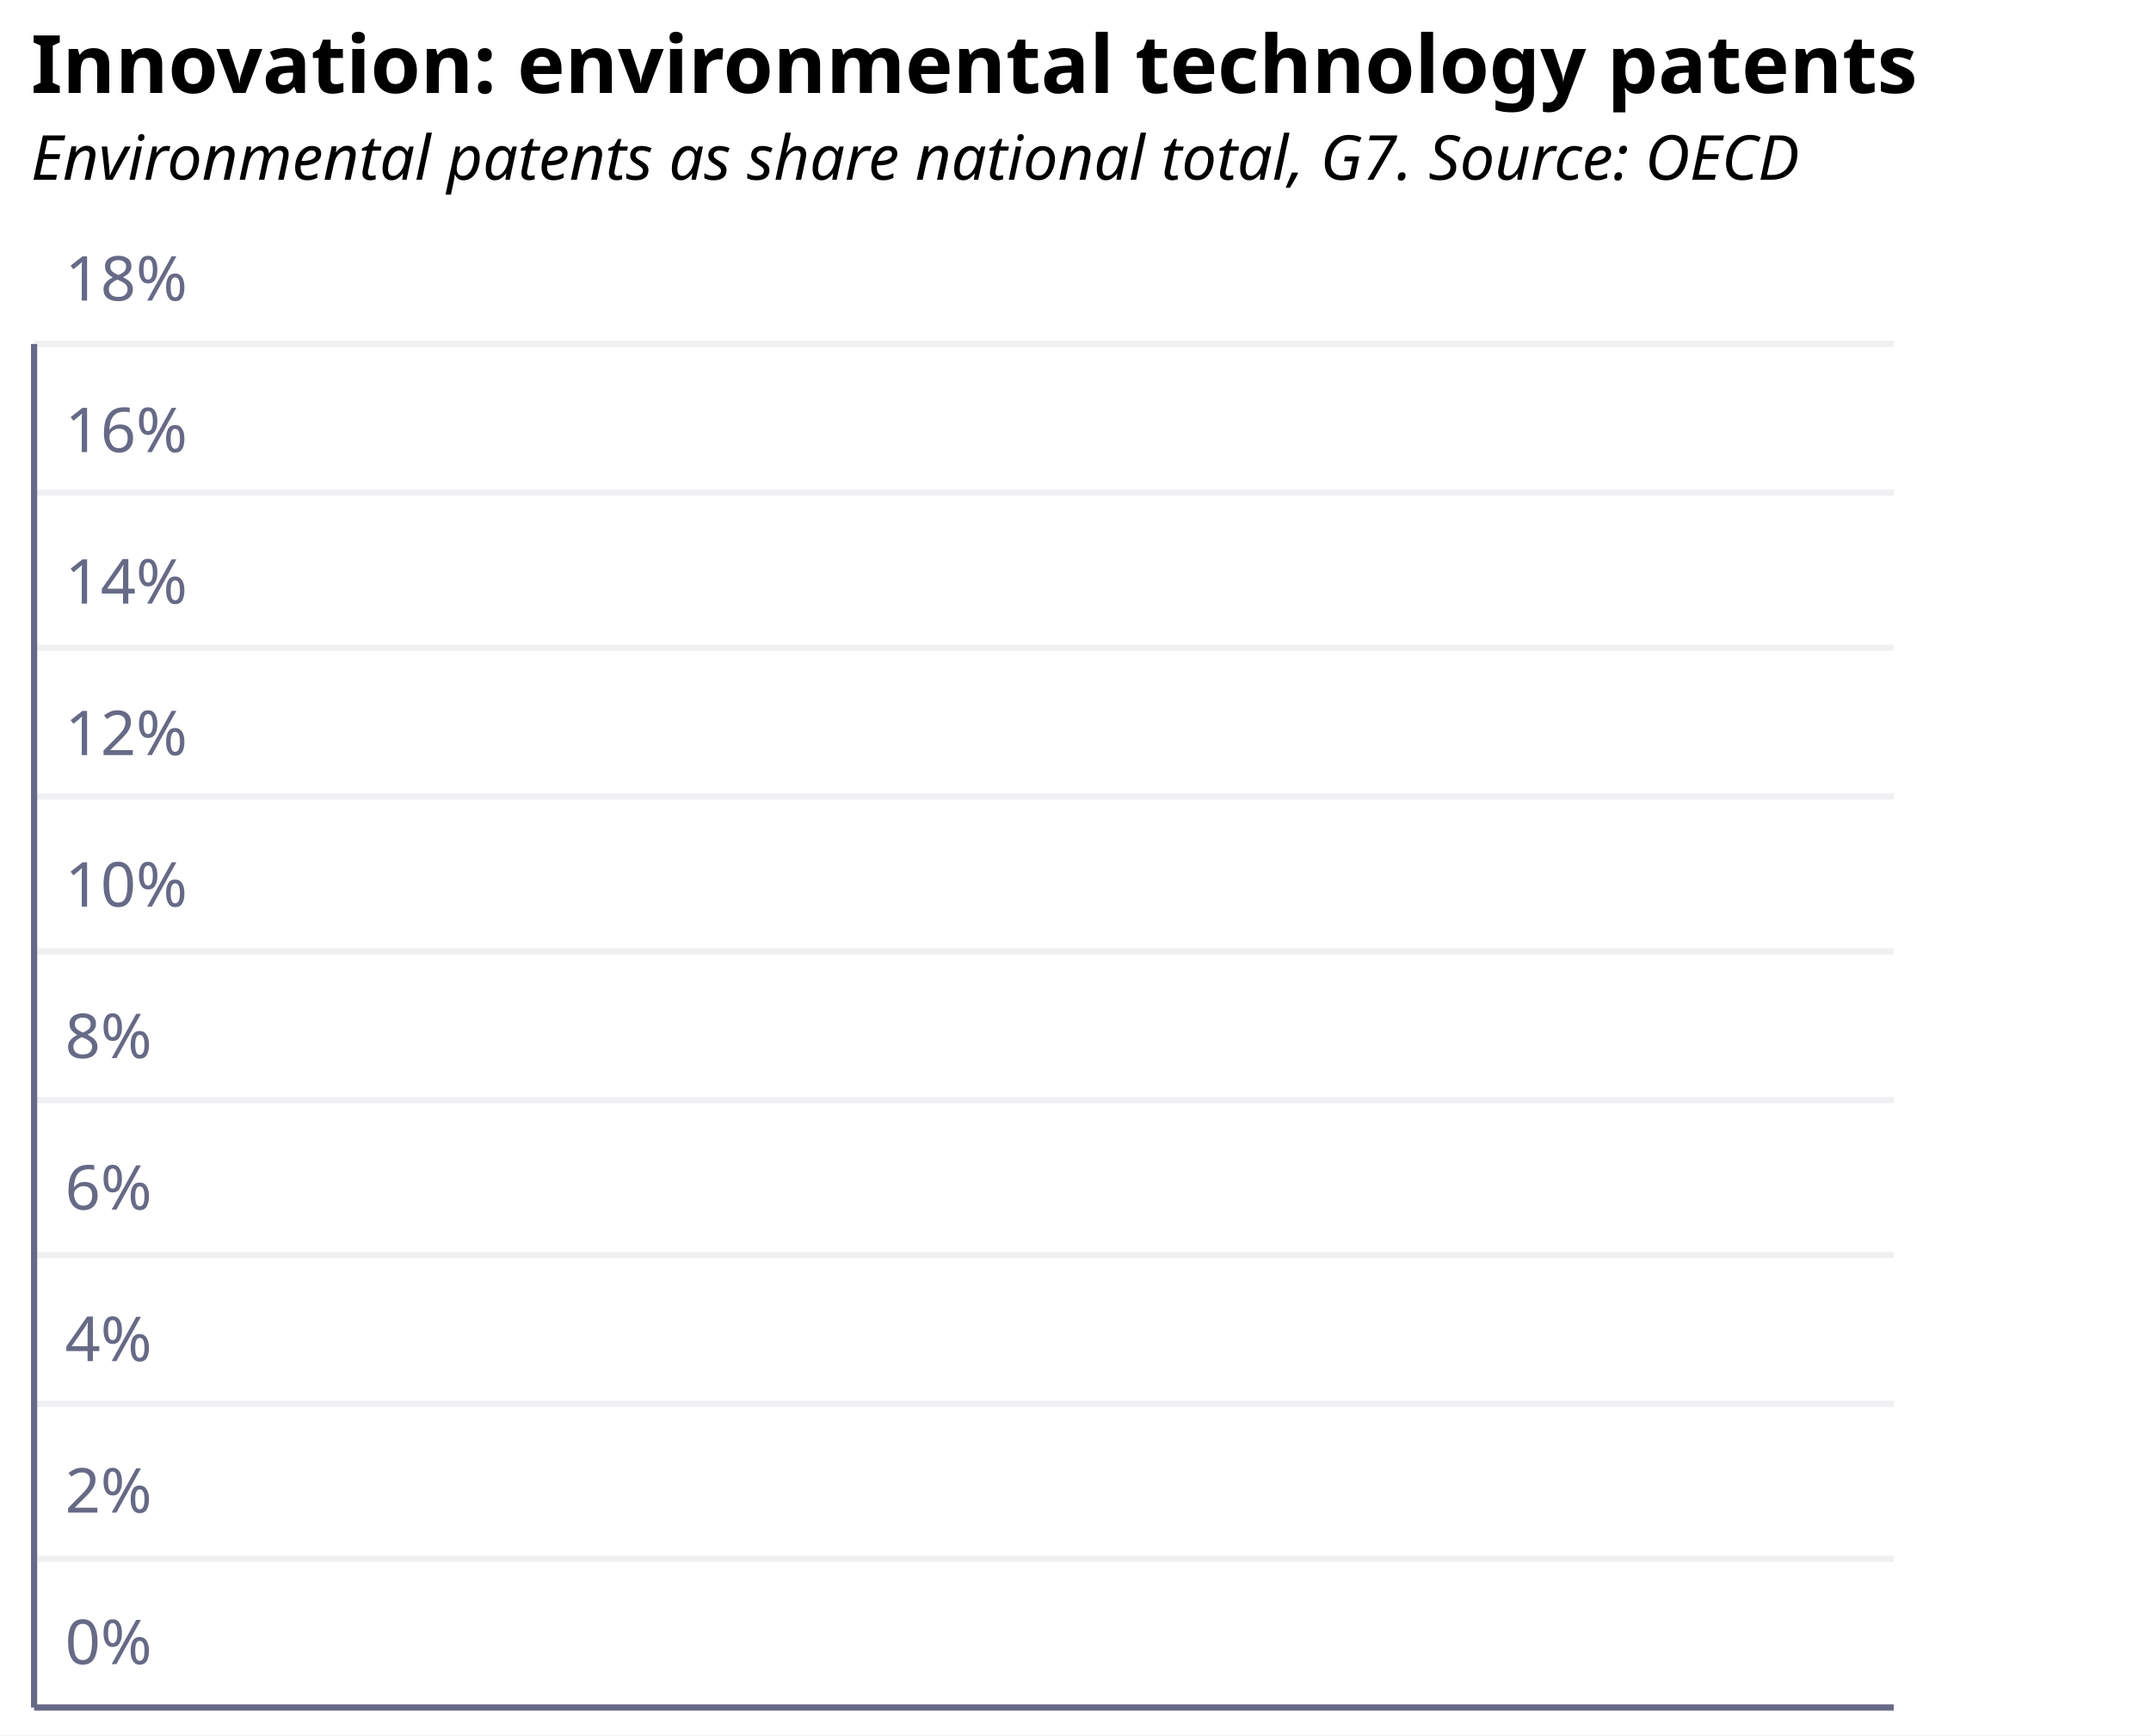
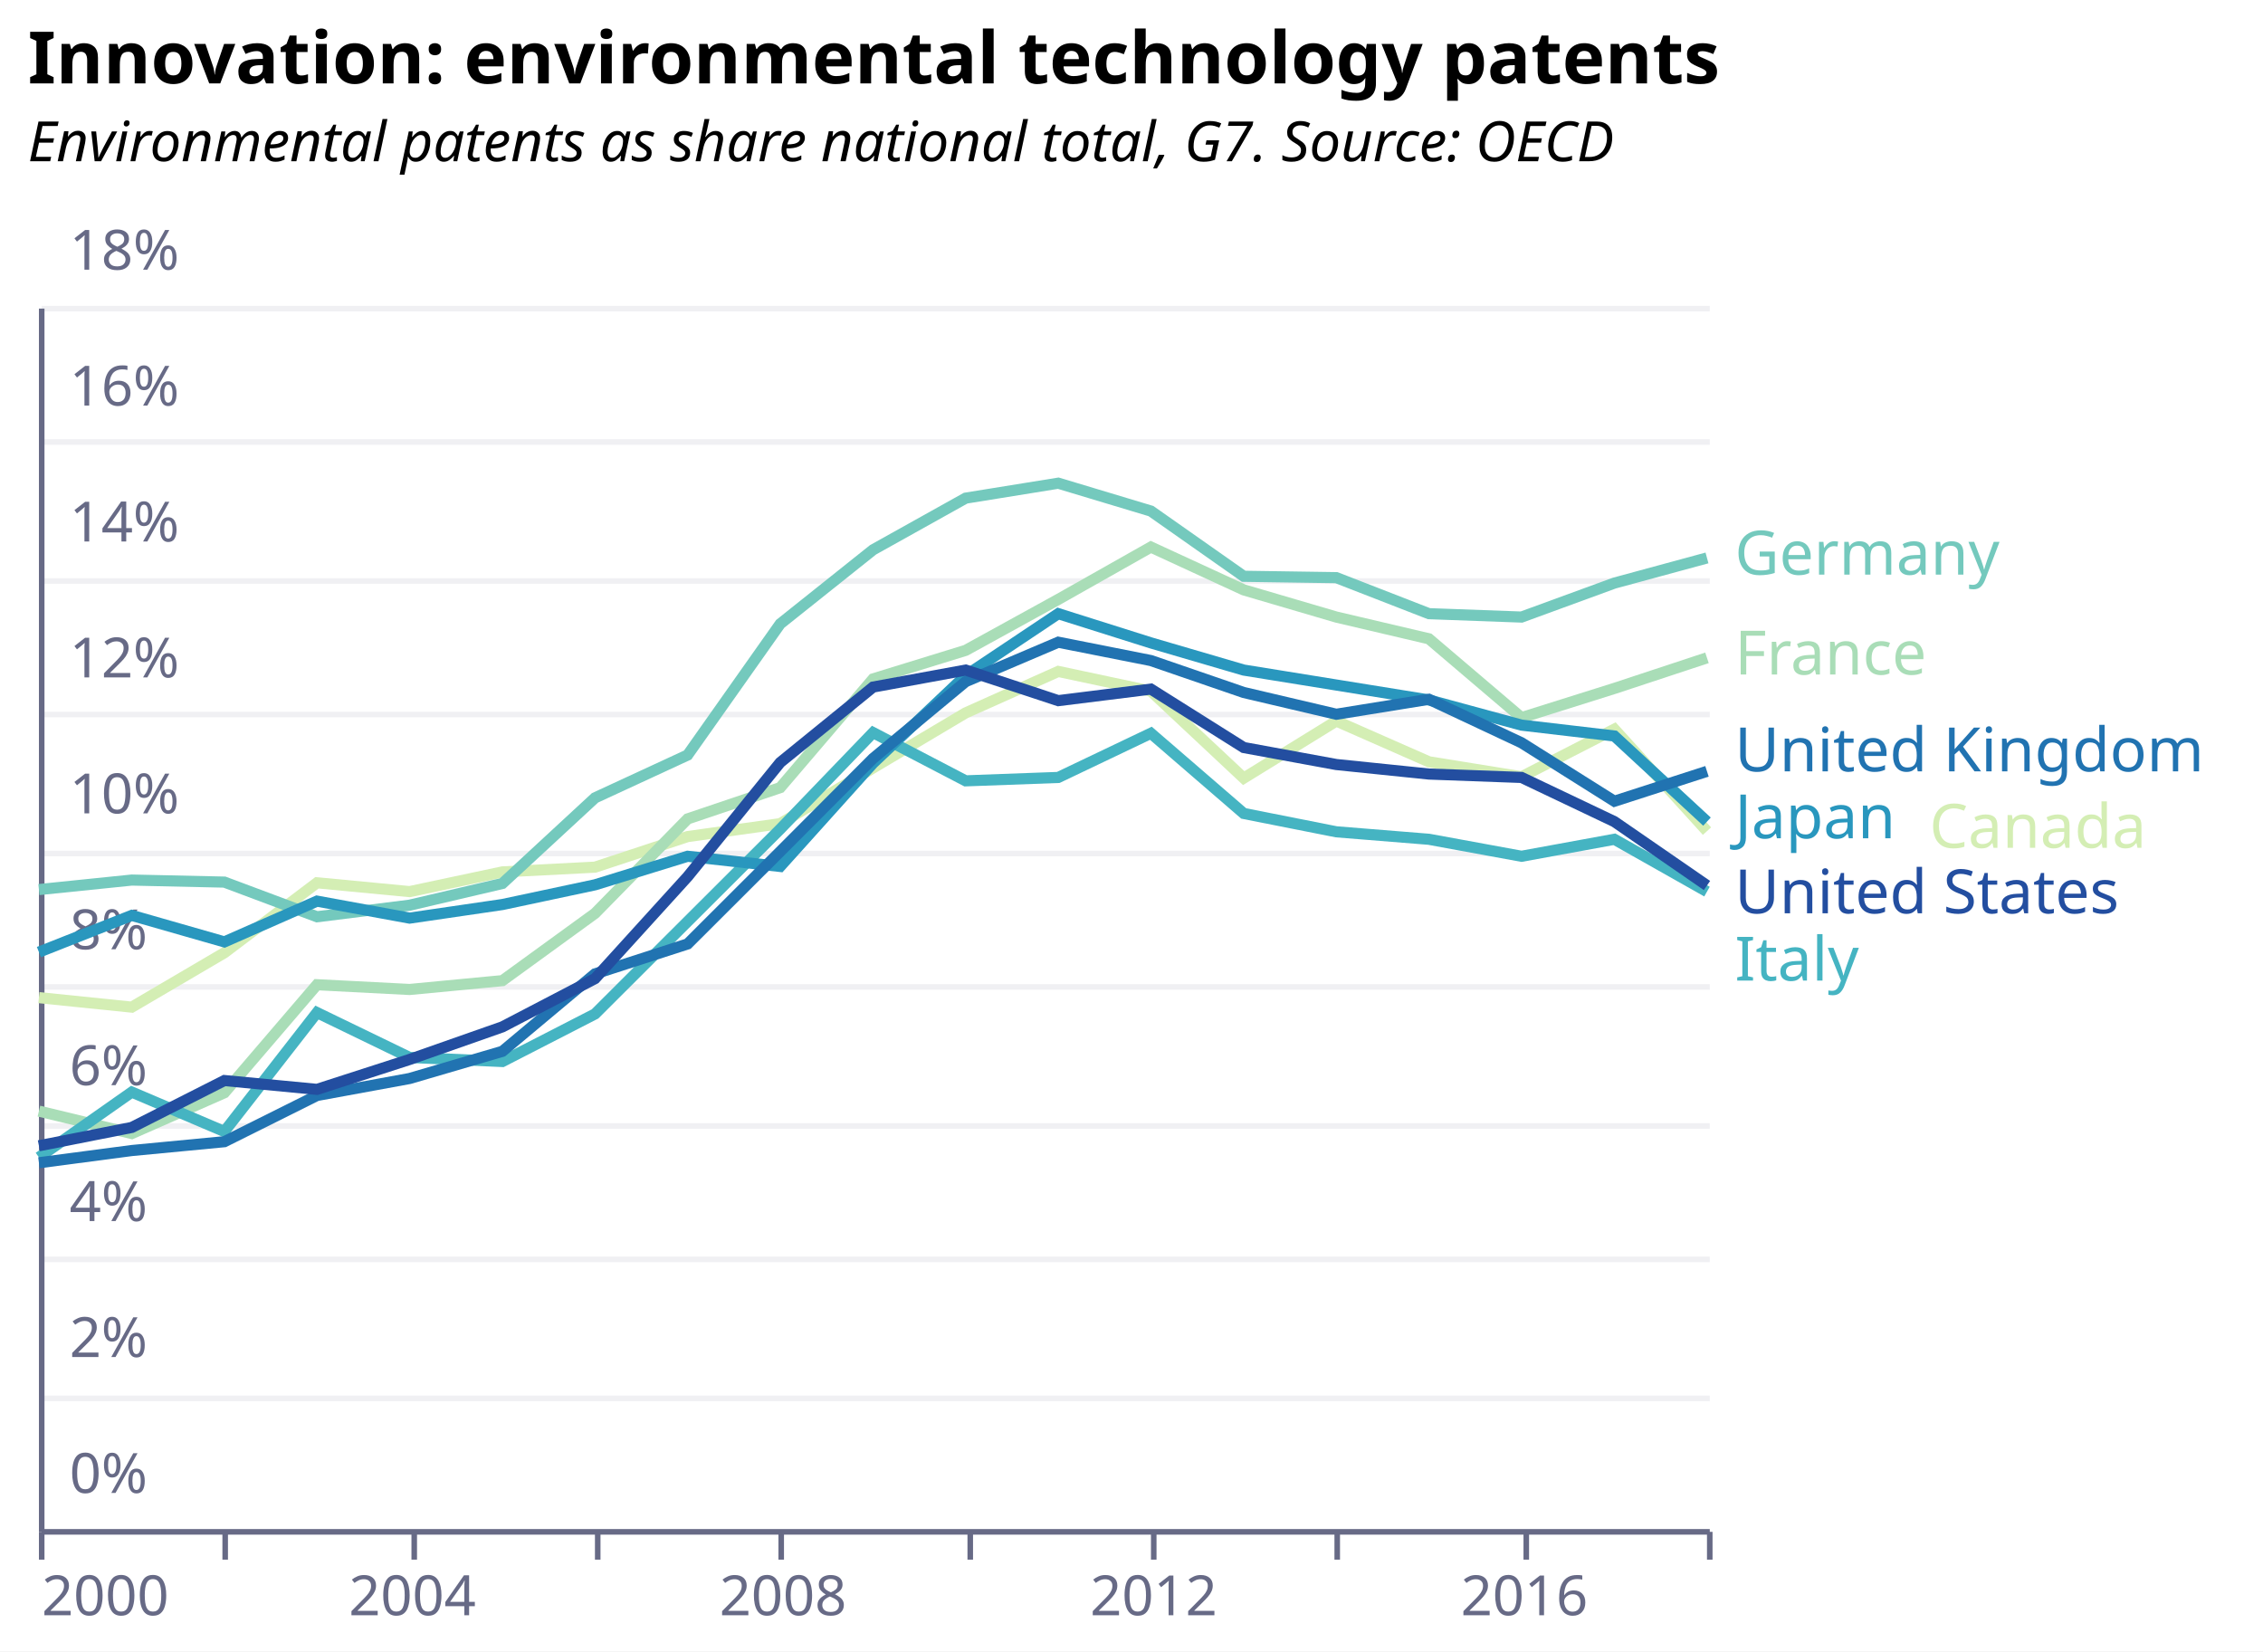
- <svg xmlns="http://www.w3.org/2000/svg" version="1.1" class="marks" width="347" height="280" viewBox="0 0 347 280">
-   <rect width="347" height="280" fill="white" />
-   <g fill="none" stroke-miterlimit="10" transform="translate(5,55)">
+ <svg xmlns="http://www.w3.org/2000/svg" version="1.1" class="marks" width="407" height="297" viewBox="0 0 407 297">
+   <rect width="407" height="297" fill="white" />
+   <g fill="none" stroke-miterlimit="10" transform="translate(7,55)">
    <g class="mark-group role-frame root" role="graphics-object" aria-roledescription="group mark container">
      <g transform="translate(0,0)">
        <path class="background" aria-hidden="true" d="M0,0h300v220h-300Z" />
        <g>
          <g class="mark-group role-axis" aria-hidden="true">
            <g transform="translate(0.5,0.5)">
              <path class="background" aria-hidden="true" d="M0,0h0v0h0Z" pointer-events="none" />
              <g>
                <g class="mark-rule role-axis-grid" pointer-events="none">
                  <line transform="translate(0,220)" x2="300" y2="0" stroke="#676A86" stroke-opacity="0.1" stroke-width="1" opacity="1" />
                  <line transform="translate(0,196)" x2="300" y2="0" stroke="#676A86" stroke-opacity="0.1" stroke-width="1" opacity="1" />
                  <line transform="translate(0,171)" x2="300" y2="0" stroke="#676A86" stroke-opacity="0.1" stroke-width="1" opacity="1" />
                  <line transform="translate(0,147)" x2="300" y2="0" stroke="#676A86" stroke-opacity="0.1" stroke-width="1" opacity="1" />
                  <line transform="translate(0,122)" x2="300" y2="0" stroke="#676A86" stroke-opacity="0.1" stroke-width="1" opacity="1" />
                  <line transform="translate(0,98)" x2="300" y2="0" stroke="#676A86" stroke-opacity="0.1" stroke-width="1" opacity="1" />
                  <line transform="translate(0,73)" x2="300" y2="0" stroke="#676A86" stroke-opacity="0.1" stroke-width="1" opacity="1" />
                  <line transform="translate(0,49)" x2="300" y2="0" stroke="#676A86" stroke-opacity="0.1" stroke-width="1" opacity="1" />
                  <line transform="translate(0,24)" x2="300" y2="0" stroke="#676A86" stroke-opacity="0.1" stroke-width="1" opacity="1" />
                  <line transform="translate(0,0)" x2="300" y2="0" stroke="#676A86" stroke-opacity="0.1" stroke-width="1" opacity="1" />
                </g>
              </g>
              <path class="foreground" aria-hidden="true" d="" pointer-events="none" display="none" />
            </g>
          </g>
-           <g class="mark-group role-axis" role="graphics-symbol" aria-roledescription="axis" aria-label="X-axis for a time scale with values from , NaN  0NaN, 12:NaN:NaN AM to , NaN  0NaN, 12:NaN:NaN AM">
+           <g class="mark-group role-axis" role="graphics-symbol" aria-roledescription="axis" aria-label="X-axis for a time scale with values from Saturday, 01 January 2000, 12:00:00 AM to Monday, 01 January 2018, 12:00:00 AM">
            <g transform="translate(0.5,220.5)">
              <path class="background" aria-hidden="true" d="M0,0h0v0h0Z" pointer-events="none" />
              <g>
-                 <g class="mark-rule role-axis-tick" pointer-events="none" />
-                 <g class="mark-text role-axis-label" pointer-events="none" />
+                 <g class="mark-rule role-axis-tick" pointer-events="none">
+                   <line transform="translate(0,0)" x2="0" y2="5" stroke="#676A86" stroke-width="1" opacity="1" />
+                   <line transform="translate(33,0)" x2="0" y2="5" stroke="#676A86" stroke-width="1" opacity="1" />
+                   <line transform="translate(67,0)" x2="0" y2="5" stroke="#676A86" stroke-width="1" opacity="1" />
+                   <line transform="translate(100,0)" x2="0" y2="5" stroke="#676A86" stroke-width="1" opacity="1" />
+                   <line transform="translate(133,0)" x2="0" y2="5" stroke="#676A86" stroke-width="1" opacity="1" />
+                   <line transform="translate(167,0)" x2="0" y2="5" stroke="#676A86" stroke-width="1" opacity="1" />
+                   <line transform="translate(200,0)" x2="0" y2="5" stroke="#676A86" stroke-width="1" opacity="1" />
+                   <line transform="translate(233,0)" x2="0" y2="5" stroke="#676A86" stroke-width="1" opacity="1" />
+                   <line transform="translate(267,0)" x2="0" y2="5" stroke="#676A86" stroke-width="1" opacity="1" />
+                   <line transform="translate(300,0)" x2="0" y2="5" stroke="#676A86" stroke-width="1" opacity="1" />
+                 </g>
+                 <g class="mark-text role-axis-label" pointer-events="none">
+                   <text text-anchor="start" transform="translate(0,15)" font-family="sans-serif" font-size="10px" fill="#676A86" opacity="1">2000</text>
+                   <text text-anchor="middle" transform="translate(33.35361,15)" font-family="sans-serif" font-size="10px" fill="#676A86" opacity="0">2002</text>
+                   <text text-anchor="middle" transform="translate(66.6616,15)" font-family="sans-serif" font-size="10px" fill="#676A86" opacity="1">2004</text>
+                   <text text-anchor="middle" transform="translate(100.0152,15)" font-family="sans-serif" font-size="10px" fill="#676A86" opacity="0">2006</text>
+                   <text text-anchor="middle" transform="translate(133.3232,15)" font-family="sans-serif" font-size="10px" fill="#676A86" opacity="1">2008</text>
+                   <text text-anchor="middle" transform="translate(166.6768,15)" font-family="sans-serif" font-size="10px" fill="#676A86" opacity="0">2010</text>
+                   <text text-anchor="middle" transform="translate(199.9848,15)" font-family="sans-serif" font-size="10px" fill="#676A86" opacity="1">2012</text>
+                   <text text-anchor="middle" transform="translate(233.3384,15)" font-family="sans-serif" font-size="10px" fill="#676A86" opacity="0">2014</text>
+                   <text text-anchor="middle" transform="translate(266.6464,15)" font-family="sans-serif" font-size="10px" fill="#676A86" opacity="1">2016</text>
+                   <text text-anchor="end" transform="translate(300,15)" font-family="sans-serif" font-size="10px" fill="#676A86" opacity="0">2018</text>
+                 </g>
                <g class="mark-rule role-axis-domain" pointer-events="none">
                  <line transform="translate(0,0)" x2="300" y2="0" stroke="#676A86" stroke-width="1" opacity="1" />
                </g>
              </g>
              <path class="foreground" aria-hidden="true" d="" pointer-events="none" display="none" />
            </g>
          </g>
          <g class="mark-group role-axis" role="graphics-symbol" aria-roledescription="axis" aria-label="Y-axis for a linear scale with values from 0% to 18%">
            <g transform="translate(0.5,0.5)">
              <path class="background" aria-hidden="true" d="M0,0h0v0h0Z" pointer-events="none" />
              <g>
                <g class="mark-text role-axis-label" pointer-events="none">
                  <text text-anchor="start" transform="translate(5,213)" font-family="sans-serif" font-size="10px" fill="#676A86" opacity="1">0%</text>
                  <text text-anchor="start" transform="translate(5,188.5556)" font-family="sans-serif" font-size="10px" fill="#676A86" opacity="1">2%</text>
                  <text text-anchor="start" transform="translate(5,164.1111)" font-family="sans-serif" font-size="10px" fill="#676A86" opacity="1">4%</text>
                  <text text-anchor="start" transform="translate(5,139.6667)" font-family="sans-serif" font-size="10px" fill="#676A86" opacity="1">6%</text>
                  <text text-anchor="start" transform="translate(5,115.2222)" font-family="sans-serif" font-size="10px" fill="#676A86" opacity="1">8%</text>
                  <text text-anchor="start" transform="translate(5,90.77778)" font-family="sans-serif" font-size="10px" fill="#676A86" opacity="1">10%</text>
                  <text text-anchor="start" transform="translate(5,66.33333)" font-family="sans-serif" font-size="10px" fill="#676A86" opacity="1">12%</text>
                  <text text-anchor="start" transform="translate(5,41.88889)" font-family="sans-serif" font-size="10px" fill="#676A86" opacity="1">14%</text>
                  <text text-anchor="start" transform="translate(5,17.44444)" font-family="sans-serif" font-size="10px" fill="#676A86" opacity="1">16%</text>
                  <text text-anchor="start" transform="translate(5,-7)" font-family="sans-serif" font-size="10px" fill="#676A86" opacity="1">18%</text>
                </g>
                <g class="mark-rule role-axis-domain" pointer-events="none">
                  <line transform="translate(0,220)" x2="0" y2="-220" stroke="#676A86" stroke-width="1" opacity="1" />
                </g>
              </g>
              <path class="foreground" aria-hidden="true" d="" pointer-events="none" display="none" />
            </g>
          </g>
-           <g class="mark-group role-scope layer_0_pathgroup" role="graphics-object" aria-roledescription="group mark container" />
-           <g class="mark-text role-mark layer_1_marks" role="graphics-object" aria-roledescription="text mark container" />
-           <g class="mark-text role-mark layer_2_marks" role="graphics-object" aria-roledescription="text mark container" />
-           <g class="mark-text role-mark layer_3_marks" role="graphics-object" aria-roledescription="text mark container" />
-           <g class="mark-text role-mark layer_4_marks" role="graphics-object" aria-roledescription="text mark container" />
-           <g class="mark-text role-mark layer_5_marks" role="graphics-object" aria-roledescription="text mark container" />
+           <g class="mark-group role-scope layer_0_pathgroup" role="graphics-object" aria-roledescription="group mark container">
+             <g transform="translate(0,0)">
+               <path class="background" aria-hidden="true" d="M0,0h300v220h-300Z" />
+               <g>
+                 <g class="mark-line role-mark layer_0_marks" role="graphics-object" aria-roledescription="line mark container">
+                   <path aria-label="Country: Canada; Year: 2000; Green patents (%): 7.82; Time: Jan 01, 2000; m: 8%" role="graphics-symbol" aria-roledescription="line mark" d="M0,124.422L16.7,126.133L33.354,116.356L50.008,103.767L66.662,105.356L83.361,101.811L100.015,100.956L116.669,95.456L133.323,93.133L150.023,83.111L166.677,73.211L183.331,65.756L199.985,69.3L216.684,84.944L233.338,74.678L249.992,82.011L266.646,84.7L283.346,76.144L300,94.478" stroke="rgb(212, 238, 180)" stroke-width="2" />
+                 </g>
+               </g>
+               <path class="foreground" aria-hidden="true" d="" display="none" />
+             </g>
+             <g transform="translate(0,0)">
+               <path class="background" aria-hidden="true" d="M0,0h300v220h-300Z" />
+               <g>
+                 <g class="mark-line role-mark layer_0_marks" role="graphics-object" aria-roledescription="line mark container">
+                   <path aria-label="Country: France; Year: 2000; Green patents (%): 6.15; Time: Jan 01, 2000; m: 6%" role="graphics-symbol" aria-roledescription="line mark" d="M0,144.833L16.7,148.867L33.354,141.533L50.008,122.1L66.662,122.956L83.361,121.367L100.015,109.267L116.669,92.278L133.323,86.656L150.023,67.1L166.677,61.967L183.331,52.8L199.985,43.389L216.684,51.089L233.338,55.978L249.992,59.889L266.646,74.067L283.346,68.811L300,63.311" stroke="rgb(169, 221, 183)" stroke-width="2" />
+                 </g>
+               </g>
+               <path class="foreground" aria-hidden="true" d="" display="none" />
+             </g>
+             <g transform="translate(0,0)">
+               <path class="background" aria-hidden="true" d="M0,0h300v220h-300Z" />
+               <g>
+                 <g class="mark-line role-mark layer_0_marks" role="graphics-object" aria-roledescription="line mark container">
+                   <path aria-label="Country: Germany; Year: 2000; Green patents (%): 9.41; Time: Jan 01, 2000; m: 9%" role="graphics-symbol" aria-roledescription="line mark" d="M0,104.989L16.7,103.278L33.354,103.644L50.008,109.878L66.662,107.8L83.361,103.889L100.015,88.489L116.669,80.789L133.323,57.2L150.023,43.878L166.677,34.589L183.331,31.9L199.985,36.911L216.684,48.644L233.338,48.889L249.992,55.367L266.646,55.978L283.346,49.867L300,45.344" stroke="rgb(116, 201, 189)" stroke-width="2" />
+                 </g>
+               </g>
+               <path class="foreground" aria-hidden="true" d="" display="none" />
+             </g>
+             <g transform="translate(0,0)">
+               <path class="background" aria-hidden="true" d="M0,0h300v220h-300Z" />
+               <g>
+                 <g class="mark-line role-mark layer_0_marks" role="graphics-object" aria-roledescription="line mark container">
+                   <path aria-label="Country: Italy; Year: 2000; Green patents (%): 5.47; Time: Jan 01, 2000; m: 5%" role="graphics-symbol" aria-roledescription="line mark" d="M0,153.144L16.7,141.411L33.354,148.5L50.008,127.111L66.662,135.178L83.361,135.911L100.015,127.356L116.669,110.733L133.323,94.111L150.023,76.756L166.677,85.433L183.331,84.822L199.985,76.878L216.684,91.3L233.338,94.6L249.992,95.944L266.646,99L283.346,95.944L300,105.356" stroke="rgb(69, 180, 194)" stroke-width="2" />
+                 </g>
+               </g>
+               <path class="foreground" aria-hidden="true" d="" display="none" />
+             </g>
+             <g transform="translate(0,0)">
+               <path class="background" aria-hidden="true" d="M0,0h300v220h-300Z" />
+               <g>
+                 <g class="mark-line role-mark layer_0_marks" role="graphics-object" aria-roledescription="line mark container">
+                   <path aria-label="Country: Japan; Year: 2000; Green patents (%): 8.49; Time: Jan 01, 2000; m: 8%" role="graphics-symbol" aria-roledescription="line mark" d="M0,116.233L16.7,109.633L33.354,114.4L50.008,107.067L66.662,110.122L83.361,107.678L100.015,104.133L116.669,99L133.323,100.833L150.023,82.256L166.677,66.489L183.331,55.367L199.985,60.622L216.684,65.511L233.338,68.2L249.992,70.889L266.646,75.411L283.346,77.367L300,92.767" stroke="rgb(41, 151, 190)" stroke-width="2" />
+                 </g>
+               </g>
+               <path class="foreground" aria-hidden="true" d="" display="none" />
+             </g>
+             <g transform="translate(0,0)">
+               <path class="background" aria-hidden="true" d="M0,0h300v220h-300Z" />
+               <g>
+                 <g class="mark-line role-mark layer_0_marks" role="graphics-object" aria-roledescription="line mark container">
+                   <path aria-label="Country: Great Britain; Year: 2000; Green patents (%): 5.39; Time: Jan 01, 2000; m: 5%" role="graphics-symbol" aria-roledescription="line mark" d="M0,154.122L16.7,151.922L33.354,150.333L50.008,142.022L66.662,138.967L83.361,134.078L100.015,120.144L116.669,114.767L133.323,98.144L150.023,81.4L166.677,67.589L183.331,60.5L199.985,63.8L216.684,69.544L233.338,73.456L249.992,70.767L266.646,78.589L283.346,89.1L300,83.722" stroke="rgb(33, 115, 177)" stroke-width="2" />
+                 </g>
+               </g>
+               <path class="foreground" aria-hidden="true" d="" display="none" />
+             </g>
+             <g transform="translate(0,0)">
+               <path class="background" aria-hidden="true" d="M0,0h300v220h-300Z" />
+               <g>
+                 <g class="mark-line role-mark layer_0_marks" role="graphics-object" aria-roledescription="line mark container">
+                   <path aria-label="Country: United States; Year: 2000; Green patents (%): 5.64; Time: Jan 01, 2000; m: 6%" role="graphics-symbol" aria-roledescription="line mark" d="M0,151.067L16.7,147.767L33.354,139.333L50.008,140.922L66.662,135.544L83.361,129.678L100.015,121L116.669,102.667L133.323,82.133L150.023,68.567L166.677,65.511L183.331,71.011L199.985,68.933L216.684,79.444L233.338,82.5L249.992,84.211L266.646,84.822L283.346,92.767L300,104.256" stroke="rgb(35, 78, 160)" stroke-width="2" />
+                 </g>
+               </g>
+               <path class="foreground" aria-hidden="true" d="" display="none" />
+             </g>
+           </g>
+           <g class="mark-text role-mark layer_1_marks" role="graphics-object" aria-roledescription="text mark container">
+             <text aria-label="Country: France; Year: 2018; Green patents (%): 12.82; Time: Jan 01, 2018; m: 13%" role="graphics-symbol" aria-roledescription="text mark" text-anchor="start" transform="translate(305,66.31111)" font-family="sans-serif" font-size="11px" fill="rgb(169, 221, 183)">France</text>
+             <text aria-label="Country: Germany; Year: 2018; Green patents (%): 14.29; Time: Jan 01, 2018; m: 14%" role="graphics-symbol" aria-roledescription="text mark" text-anchor="start" transform="translate(305,48.34444)" font-family="sans-serif" font-size="11px" fill="rgb(116, 201, 189)">Germany</text>
+             <text aria-label="Country: Japan; Year: 2018; Green patents (%): 10.41; Time: Jan 01, 2018; m: 10%" role="graphics-symbol" aria-roledescription="text mark" text-anchor="start" transform="translate(305,95.76667)" font-family="sans-serif" font-size="11px" fill="rgb(41, 151, 190)">Japan</text>
+           </g>
+           <g class="mark-text role-mark layer_2_marks" role="graphics-object" aria-roledescription="text mark container">
+             <text aria-label="Country: Italy; Year: 2018; Green patents (%): 9.38; Time: Jan 01, 2018; m: 9%" role="graphics-symbol" aria-roledescription="text mark" text-anchor="start" transform="translate(305,121.3556)" font-family="sans-serif" font-size="11px" fill="rgb(69, 180, 194)">Italy</text>
+           </g>
+           <g class="mark-text role-mark layer_3_marks" role="graphics-object" aria-roledescription="text mark container">
+             <text aria-label="Country: Canada; Year: 2018; Green patents (%): 10.27; Time: Jan 01, 2018; m: 10%" role="graphics-symbol" aria-roledescription="text mark" text-anchor="start" transform="translate(340,97.47778)" font-family="sans-serif" font-size="11px" fill="rgb(212, 238, 180)">Canada</text>
+           </g>
+           <g class="mark-text role-mark layer_4_marks" role="graphics-object" aria-roledescription="text mark container">
+             <text aria-label="Country: Great Britain; Year: 2018; Green patents (%): 11.15; Time: Jan 01, 2018; m: 11%" role="graphics-symbol" aria-roledescription="text mark" text-anchor="start" transform="translate(305,83.72222)" font-family="sans-serif" font-size="11px" fill="rgb(33, 115, 177)">United Kingdom</text>
+           </g>
+           <g class="mark-text role-mark layer_5_marks" role="graphics-object" aria-roledescription="text mark container">
+             <text aria-label="Country: United States; Year: 2018; Green patents (%): 9.47; Time: Jan 01, 2018; m: 9%" role="graphics-symbol" aria-roledescription="text mark" text-anchor="start" transform="translate(305,109.2556)" font-family="sans-serif" font-size="11px" fill="rgb(35, 78, 160)">United States</text>
+           </g>
          <g class="mark-group role-title">
-             <g transform="translate(0,-45)">
+             <g transform="translate(-2,-45)">
              <path class="background" aria-hidden="true" d="M0,0h0v0h0Z" pointer-events="none" />
              <g>
                <g class="mark-text role-title-text" role="graphics-symbol" aria-roledescription="title" aria-label="Title text 'Innovation: environmental technology patents'" pointer-events="none">
                  <text text-anchor="start" transform="translate(0,5)" font-family="sans-serif" font-size="13px" font-weight="bold" fill="black" opacity="1">Innovation: environmental technology patents</text>
                </g>
                <g class="mark-text role-title-subtitle" role="graphics-symbol" aria-roledescription="subtitle" aria-label="Subtitle text 'Environmental patents as share national total, G7. Source: OECD'" pointer-events="none">
                  <text text-anchor="start" transform="translate(0,19)" font-family="sans-serif" font-size="10px" font-style="italic" fill="#000" opacity="1">Environmental patents as share national total, G7. Source: OECD</text>
                </g>
              </g>
              <path class="foreground" aria-hidden="true" d="" pointer-events="none" display="none" />
            </g>
          </g>
        </g>
        <path class="foreground" aria-hidden="true" d="" display="none" />
      </g>
    </g>
  </g>
</svg>
